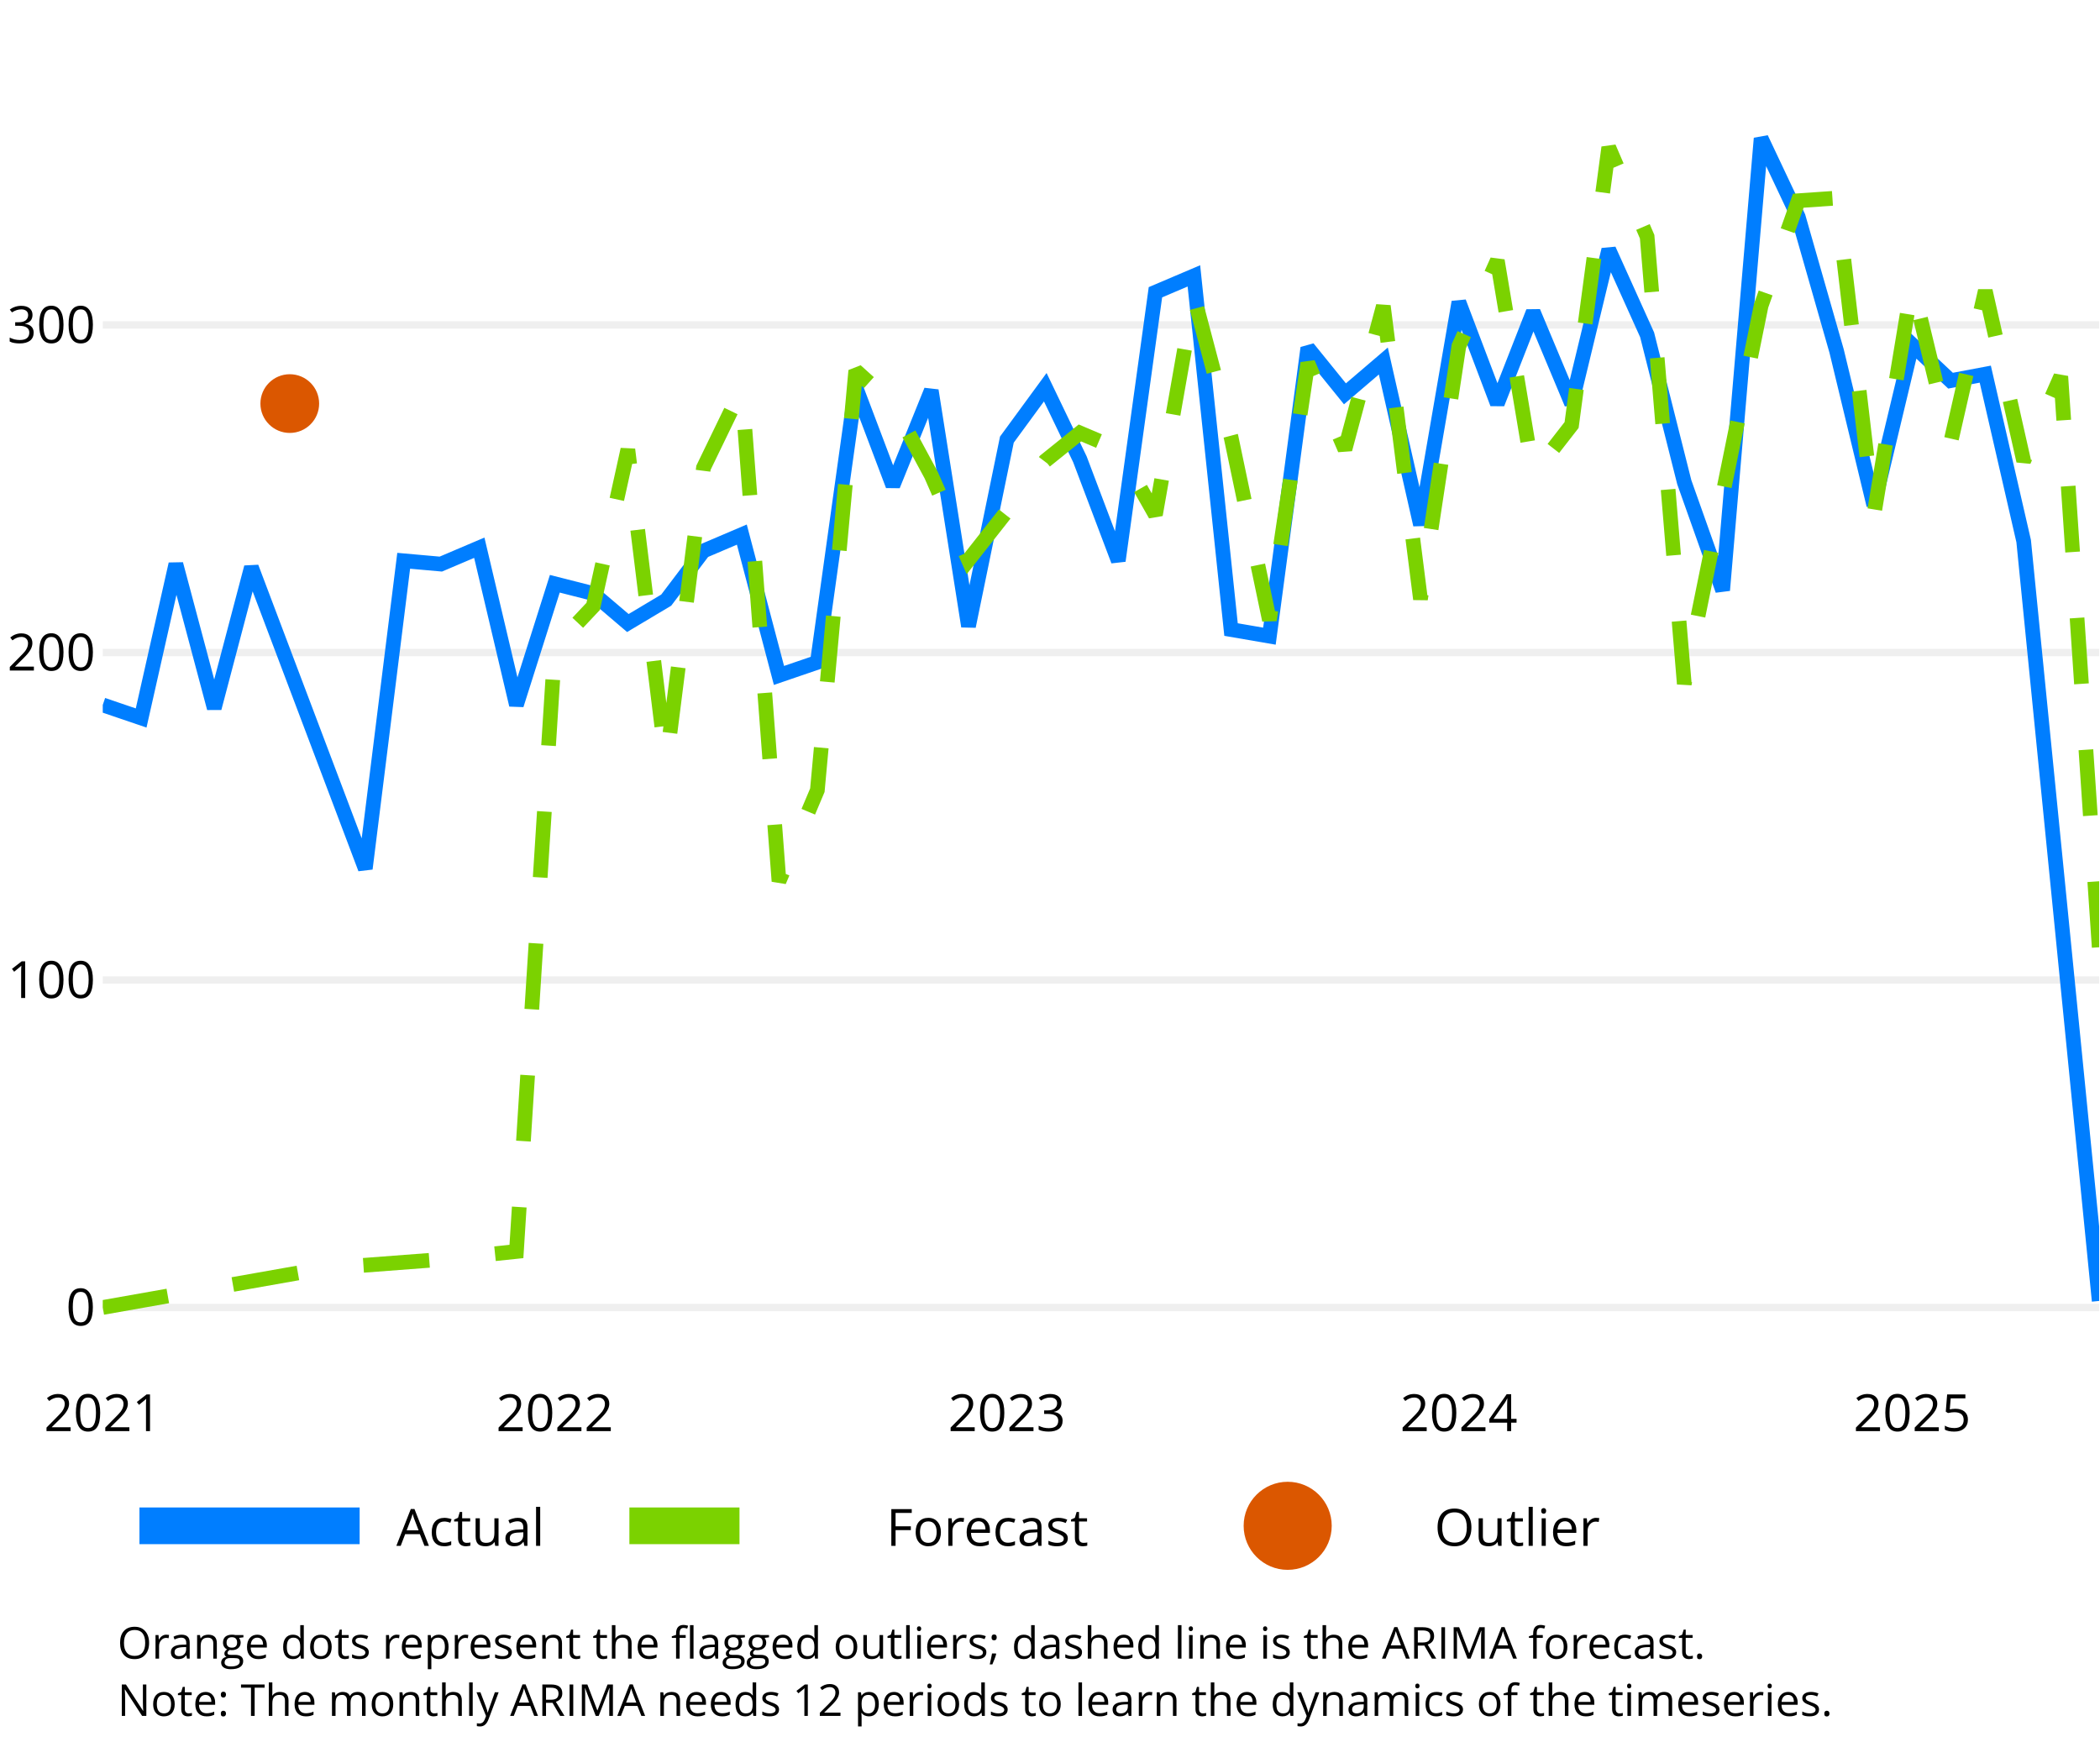
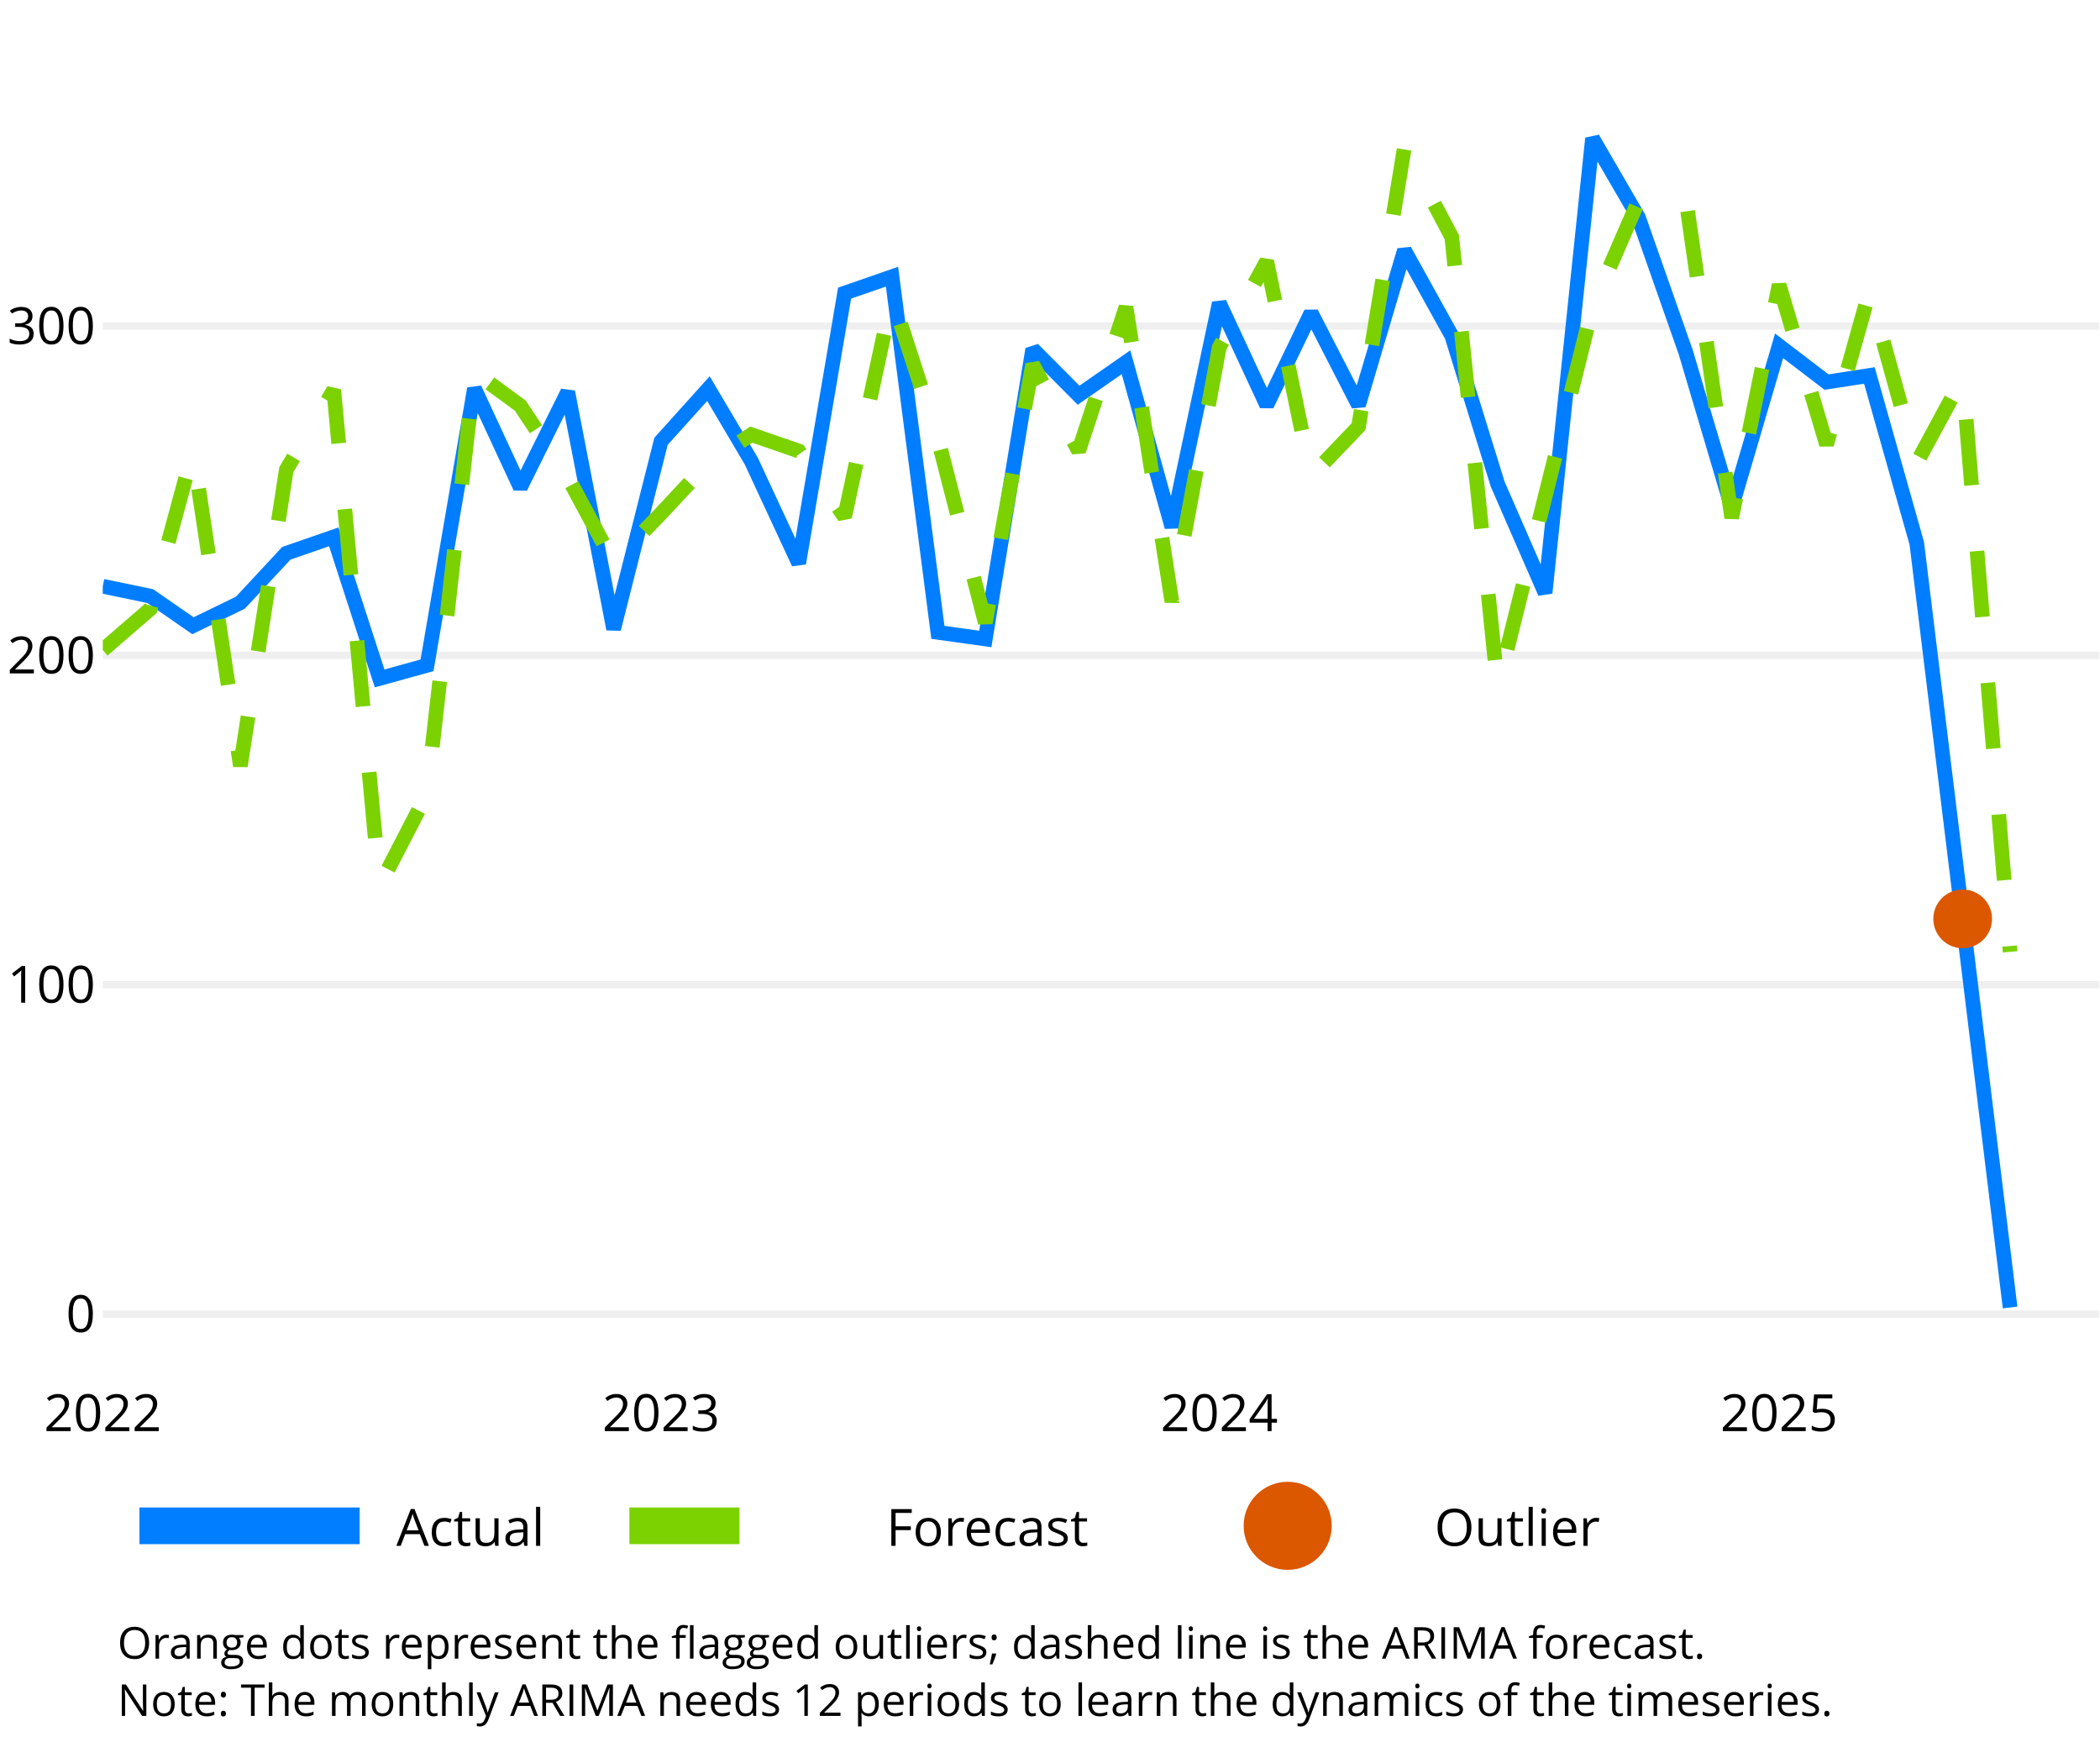
<svg xmlns="http://www.w3.org/2000/svg" class="main-svg" width="286.11" height="237.354" style="" viewBox="0 0 286.11 237.354">
  <rect x="0" y="0" width="286.11" height="237.354" style="fill: rgb(0, 0, 0); fill-opacity: 0;" />
-   <defs id="defs-933509">
+   <defs id="defs-6400b5">
    <g class="clips">
-       <clipPath id="clip933509xyplot" class="plotclip">
+       <clipPath id="clip6400b5xyplot" class="plotclip">
        <rect width="272" height="177" />
      </clipPath>
-       <clipPath class="axesclip" id="clip933509x">
+       <clipPath class="axesclip" id="clip6400b5x">
        <rect x="14" y="0" width="272" height="237.354" />
      </clipPath>
-       <clipPath class="axesclip" id="clip933509y">
+       <clipPath class="axesclip" id="clip6400b5y">
        <rect x="0" y="10" width="286.11" height="177" />
      </clipPath>
-       <clipPath class="axesclip" id="clip933509xy">
+       <clipPath class="axesclip" id="clip6400b5xy">
        <rect x="14" y="10" width="272" height="177" />
      </clipPath>
    </g>
    <g class="gradients" />
    <g class="patterns" />
  </defs>
  <g class="bglayer">
    <rect class="bg" x="14" y="10" width="272" height="177" style="fill: rgb(0, 0, 0); fill-opacity: 0; stroke-width: 0;" />
  </g>
  <g class="layer-below">
    <g class="imagelayer" />
    <g class="shapelayer" />
  </g>
  <g class="cartesianlayer">
    <g class="subplot xy">
      <g class="layer-subplot">
        <g class="shapelayer" />
        <g class="imagelayer" />
      </g>
      <g class="minor-gridlayer">
        <g class="x" />
        <g class="y" />
      </g>
      <g class="gridlayer">
        <g class="x" />
        <g class="y">
-           <path class="ygrid crisp" transform="translate(0,178.15)" d="M14,0h272" style="stroke: rgb(200, 200, 200); stroke-opacity: 0.3; stroke-width: 1px;" />
-           <path class="ygrid crisp" transform="translate(0,133.53)" d="M14,0h272" style="stroke: rgb(200, 200, 200); stroke-opacity: 0.3; stroke-width: 1px;" />
-           <path class="ygrid crisp" transform="translate(0,88.91)" d="M14,0h272" style="stroke: rgb(200, 200, 200); stroke-opacity: 0.3; stroke-width: 1px;" />
-           <path class="ygrid crisp" transform="translate(0,44.28)" d="M14,0h272" style="stroke: rgb(200, 200, 200); stroke-opacity: 0.3; stroke-width: 1px;" />
+           <path class="ygrid crisp" transform="translate(0,179.05)" d="M14,0h272" style="stroke: rgb(200, 200, 200); stroke-opacity: 0.3; stroke-width: 1px;" />
+           <path class="ygrid crisp" transform="translate(0,134.17)" d="M14,0h272" style="stroke: rgb(200, 200, 200); stroke-opacity: 0.3; stroke-width: 1px;" />
+           <path class="ygrid crisp" transform="translate(0,89.3)" d="M14,0h272" style="stroke: rgb(200, 200, 200); stroke-opacity: 0.3; stroke-width: 1px;" />
+           <path class="ygrid crisp" transform="translate(0,44.43)" d="M14,0h272" style="stroke: rgb(200, 200, 200); stroke-opacity: 0.3; stroke-width: 1px;" />
        </g>
      </g>
      <g class="zerolinelayer" />
      <g class="layer-between">
        <g class="shapelayer" />
        <g class="imagelayer" />
      </g>
      <path class="xlines-below" />
      <path class="ylines-below" />
      <g class="overlines-below" />
      <g class="xaxislayer-below" />
      <g class="yaxislayer-below" />
      <g class="overaxes-below" />
      <g class="overplot">
-         <g class="xy" transform="translate(14,10)" clip-path="url(#clip933509xyplot)">
+         <g class="xy" transform="translate(14,10)" clip-path="url(#clip6400b5xyplot)">
          <g class="scatterlayer mlayer">
-             <g class="trace scatter trace0dcfe0" style="stroke-miterlimit: 2; opacity: 1;">
+             <g class="trace scatter trace3950ef" style="stroke-miterlimit: 2; opacity: 1;">
              <g class="fills" />
              <g class="errorbars" />
              <g class="lines">
-                 <path class="js-line" d="M0,86.05L5.23,87.83L9.96,66.86L15.19,86.49L20.25,67.3L35.77,108.36L41,66.41L46.06,66.86L51.3,64.63L56.36,86.05L61.59,69.54L66.82,70.87L71.54,74.89L76.77,71.77L81.84,65.07L87.07,62.84L92.13,82.03L97.36,80.24L102.59,42.76L107.65,56.15L112.88,43.21L117.95,75.34L123.18,49.9L128.41,42.76L133.13,52.58L138.36,66.41L143.42,29.82L148.66,27.59L153.72,75.78L158.95,76.68L164.18,37.41L169.24,43.66L174.47,39.19L179.53,61.5L184.76,31.16L190,44.99L194.89,32.5L200.12,44.99L205.18,24.02L210.41,35.62L215.47,55.7L220.7,70.43L225.94,8.85L231,19.56L236.23,37.85L241.29,58.83L246.52,36.96L251.75,41.87L256.48,40.98L261.71,63.73L266.77,114.6L272,167.26" style="vector-effect: none; fill: none; stroke: rgb(0, 126, 255); stroke-opacity: 1; stroke-width: 2px; opacity: 1;" />
+                 <path class="js-line" d="M0,69.88L6.46,71.22L12.29,75.26L18.75,72.12L25.01,65.39L31.47,63.15L37.72,82.44L44.18,80.65L50.64,42.95L56.89,56.42L63.35,43.4L69.6,75.71L76.06,50.13L82.52,42.95L88.36,52.83L94.82,66.74L101.07,29.94L107.53,27.7L113.78,76.16L120.24,77.06L126.7,37.57L132.95,43.85L139.41,39.36L145.66,61.8L152.12,31.29L158.58,45.2L164.63,32.63L171.09,45.2L177.34,24.11L183.8,35.77L190.05,55.97L196.51,70.78L202.97,8.85L209.22,19.62L215.68,38.02L221.93,59.11L228.39,37.12L234.85,42.06L240.69,41.16L247.15,64.04L259.86,168.15" style="vector-effect: none; fill: none; stroke: rgb(0, 126, 255); stroke-opacity: 1; stroke-width: 2px; opacity: 1;" />
              </g>
              <g class="points" />
              <g class="text" />
            </g>
-             <g class="trace scatter trace0db701" style="stroke-miterlimit: 2; opacity: 1;">
+             <g class="trace scatter trace22c2be" style="stroke-miterlimit: 2; opacity: 1;">
              <g class="fills" />
              <g class="errorbars" />
              <g class="lines">
-                 <path class="js-line" d="M0,168.15L30.54,162.75L35.77,162.39L46.06,161.61L51.3,161.05L56.36,160.52L61.59,78.18L66.82,72.62L71.54,51.24L76.77,93.89L81.84,53.74L87.07,42.94L92.13,110.07L97.36,97.67L102.59,40.51L107.65,45.07L112.88,54.76L117.95,66.31L123.18,59.67L128.41,52.79L133.13,48.99L138.36,51.21L143.42,60.14L148.66,30.37L153.72,49.55L158.95,74.49L164.18,39.47L169.24,51.22L174.47,31.7L179.53,71.64L184.76,37.16L190,25.5L194.89,54.63L200.12,47.91L205.18,10.09L210.41,22.25L215.47,83.18L225.94,31.65L231,17.35L236.23,16.99L241.29,60.27L246.52,28.69L251.75,50.34L256.48,29.62L261.71,52.8L266.77,41.29L272,119.07" style="vector-effect: none; fill: none; stroke: rgb(123, 210, 0); stroke-opacity: 1; stroke-dasharray: 9px, 9px; stroke-width: 2px; opacity: 1;" />
+                 <path class="js-line" d="M0,78.57L6.46,72.98L12.29,51.48L18.75,94.37L25.01,53.99L31.47,43.13L37.72,110.65L44.18,98.17L50.64,40.69L56.89,45.27L63.35,55.02L69.6,66.64L76.06,59.96L82.52,53.03L88.36,49.22L94.82,51.45L101.07,60.43L107.53,30.49L113.78,49.78L120.24,74.86L126.7,39.65L132.95,51.45L139.41,31.83L145.66,71.99L152.12,37.32L158.58,25.59L164.63,54.89L171.09,48.13L177.34,10.1L183.8,22.32L190.05,83.6L202.97,31.78L209.22,17.39L215.68,17.04L221.93,60.56L228.39,28.81L234.85,50.57L240.69,29.74L247.15,53.05L253.4,41.47L259.86,119.69" style="vector-effect: none; fill: none; stroke: rgb(123, 210, 0); stroke-opacity: 1; stroke-dasharray: 9px, 9px; stroke-width: 2px; opacity: 1;" />
              </g>
              <g class="points" />
              <g class="text" />
            </g>
-             <g class="trace scatter trace212253" style="stroke-miterlimit: 2; opacity: 1;">
+             <g class="trace scatter traceb0e7ea" style="stroke-miterlimit: 2; opacity: 1;">
              <g class="fills" />
              <g class="errorbars" />
              <g class="lines" />
              <g class="points">
-                 <path class="point" transform="translate(25.48,44.99)" d="M4,0A4,4 0 1,1 0,-4A4,4 0 0,1 4,0Z" style="opacity: 1; stroke-width: 0px; fill: rgb(219, 87, 0); fill-opacity: 1;" />
+                 <path class="point" transform="translate(253.4,115.2)" d="M4,0A4,4 0 1,1 0,-4A4,4 0 0,1 4,0Z" style="opacity: 1; stroke-width: 0px; fill: rgb(219, 87, 0); fill-opacity: 1;" />
              </g>
              <g class="text" />
            </g>
          </g>
        </g>
      </g>
      <path class="xlines-above crisp" d="M0,0" style="fill: none;" />
      <path class="ylines-above crisp" d="M0,0" style="fill: none;" />
      <g class="overlines-above" />
      <g class="xaxislayer-above">
        <g class="xtick">
-           <text text-anchor="middle" x="0" y="195" transform="translate(14,0)" style="font-family: 'Open Sans', verdana, arial, sans-serif; font-size: 7px; fill: rgb(0, 0, 0); fill-opacity: 1; white-space: pre; opacity: 1;">2021</text>
-         </g>
-         <g class="xtick">
-           <text text-anchor="middle" x="0" y="195" style="font-family: 'Open Sans', verdana, arial, sans-serif; font-size: 7px; fill: rgb(0, 0, 0); fill-opacity: 1; white-space: pre; opacity: 1;" transform="translate(75.59,0)">2022</text>
-         </g>
-         <g class="xtick">
-           <text text-anchor="middle" x="0" y="195" style="font-family: 'Open Sans', verdana, arial, sans-serif; font-size: 7px; fill: rgb(0, 0, 0); fill-opacity: 1; white-space: pre; opacity: 1;" transform="translate(137.18,0)">2023</text>
-         </g>
-         <g class="xtick">
-           <text text-anchor="middle" x="0" y="195" style="font-family: 'Open Sans', verdana, arial, sans-serif; font-size: 7px; fill: rgb(0, 0, 0); fill-opacity: 1; white-space: pre; opacity: 1;" transform="translate(198.76,0)">2024</text>
-         </g>
-         <g class="xtick">
-           <text text-anchor="middle" x="0" y="195" style="font-family: 'Open Sans', verdana, arial, sans-serif; font-size: 7px; fill: rgb(0, 0, 0); fill-opacity: 1; white-space: pre; opacity: 1;" transform="translate(260.52,0)">2025</text>
+           <text text-anchor="middle" x="0" y="195" transform="translate(14,0)" style="font-family: 'Open Sans', verdana, arial, sans-serif; font-size: 7px; fill: rgb(0, 0, 0); fill-opacity: 1; white-space: pre; opacity: 1;">2022</text>
+         </g>
+         <g class="xtick">
+           <text text-anchor="middle" x="0" y="195" style="font-family: 'Open Sans', verdana, arial, sans-serif; font-size: 7px; fill: rgb(0, 0, 0); fill-opacity: 1; white-space: pre; opacity: 1;" transform="translate(90.06,0)">2023</text>
+         </g>
+         <g class="xtick">
+           <text text-anchor="middle" x="0" y="195" style="font-family: 'Open Sans', verdana, arial, sans-serif; font-size: 7px; fill: rgb(0, 0, 0); fill-opacity: 1; white-space: pre; opacity: 1;" transform="translate(166.12,0)">2024</text>
+         </g>
+         <g class="xtick">
+           <text text-anchor="middle" x="0" y="195" style="font-family: 'Open Sans', verdana, arial, sans-serif; font-size: 7px; fill: rgb(0, 0, 0); fill-opacity: 1; white-space: pre; opacity: 1;" transform="translate(242.39,0)">2025</text>
        </g>
      </g>
      <g class="yaxislayer-above">
        <g class="ytick">
-           <text text-anchor="end" x="13" y="2.45" transform="translate(0,178.15)" style="font-family: 'Open Sans', verdana, arial, sans-serif; font-size: 7px; fill: rgb(0, 0, 0); fill-opacity: 1; white-space: pre; opacity: 1;">0</text>
-         </g>
-         <g class="ytick">
-           <text text-anchor="end" x="13" y="2.45" style="font-family: 'Open Sans', verdana, arial, sans-serif; font-size: 7px; fill: rgb(0, 0, 0); fill-opacity: 1; white-space: pre; opacity: 1;" transform="translate(0,133.53)">100</text>
-         </g>
-         <g class="ytick">
-           <text text-anchor="end" x="13" y="2.45" style="font-family: 'Open Sans', verdana, arial, sans-serif; font-size: 7px; fill: rgb(0, 0, 0); fill-opacity: 1; white-space: pre; opacity: 1;" transform="translate(0,88.91)">200</text>
-         </g>
-         <g class="ytick">
-           <text text-anchor="end" x="13" y="2.45" style="font-family: 'Open Sans', verdana, arial, sans-serif; font-size: 7px; fill: rgb(0, 0, 0); fill-opacity: 1; white-space: pre; opacity: 1;" transform="translate(0,44.28)">300</text>
+           <text text-anchor="end" x="13" y="2.45" transform="translate(0,179.05)" style="font-family: 'Open Sans', verdana, arial, sans-serif; font-size: 7px; fill: rgb(0, 0, 0); fill-opacity: 1; white-space: pre; opacity: 1;">0</text>
+         </g>
+         <g class="ytick">
+           <text text-anchor="end" x="13" y="2.45" style="font-family: 'Open Sans', verdana, arial, sans-serif; font-size: 7px; fill: rgb(0, 0, 0); fill-opacity: 1; white-space: pre; opacity: 1;" transform="translate(0,134.17)">100</text>
+         </g>
+         <g class="ytick">
+           <text text-anchor="end" x="13" y="2.45" style="font-family: 'Open Sans', verdana, arial, sans-serif; font-size: 7px; fill: rgb(0, 0, 0); fill-opacity: 1; white-space: pre; opacity: 1;" transform="translate(0,89.3)">200</text>
+         </g>
+         <g class="ytick">
+           <text text-anchor="end" x="13" y="2.45" style="font-family: 'Open Sans', verdana, arial, sans-serif; font-size: 7px; fill: rgb(0, 0, 0); fill-opacity: 1; white-space: pre; opacity: 1;" transform="translate(0,44.43)">300</text>
        </g>
      </g>
      <g class="overaxes-above" />
    </g>
  </g>
  <g class="polarlayer" />
  <g class="smithlayer" />
  <g class="ternarylayer" />
  <g class="geolayer" />
  <g class="funnelarealayer" />
  <g class="pielayer" />
  <g class="iciclelayer" />
  <g class="treemaplayer" />
  <g class="sunburstlayer" />
  <g class="glimages" />
-   <defs id="topdefs-933509">
+   <defs id="topdefs-6400b5">
    <g class="clips" />
-     <clipPath id="legend933509">
+     <clipPath id="legend6400b5">
      <rect width="211" height="29" x="0" y="0" />
    </clipPath>
  </defs>
  <g class="layer-above">
    <g class="imagelayer" />
    <g class="shapelayer" />
  </g>
  <g class="infolayer">
    <g class="legend" pointer-events="all" transform="translate(14,193.4)">
      <rect class="bg" shape-rendering="crispEdges" width="211" height="29" x="0" y="0" style="stroke: rgb(68, 68, 68); stroke-opacity: 1; fill: rgb(0, 0, 0); fill-opacity: 0; stroke-width: 0px;" />
-       <g class="scrollbox" transform="" clip-path="url(#legend933509)">
+       <g class="scrollbox" transform="" clip-path="url(#legend6400b5)">
        <g class="groups">
          <g class="traces" transform="translate(0,14.5)" style="opacity: 1;">
            <text class="legendtext" text-anchor="start" x="40" y="2.73" style="font-family: 'Open Sans', verdana, arial, sans-serif; font-size: 7px; fill: rgb(0, 0, 0); fill-opacity: 1; white-space: pre;">Actual</text>
            <g class="layers" style="opacity: 1;">
              <g class="legendfill" />
              <g class="legendlines">
                <path class="js-line" d="M5,0h30" style="fill: none; stroke: rgb(0, 126, 255); stroke-opacity: 1; stroke-width: 5px;" />
              </g>
              <g class="legendsymbols">
                <g class="legendpoints" />
              </g>
            </g>
            <rect class="legendtoggle" x="0" y="-9.5" width="64.25" height="19" style="fill: rgb(0, 0, 0); fill-opacity: 0;" />
          </g>
          <g class="traces" transform="translate(66.75,14.5)" style="opacity: 1;">
            <text class="legendtext" text-anchor="start" x="40" y="2.73" style="font-family: 'Open Sans', verdana, arial, sans-serif; font-size: 7px; fill: rgb(0, 0, 0); fill-opacity: 1; white-space: pre;">Forecast</text>
            <g class="layers" style="opacity: 1;">
              <g class="legendfill" />
              <g class="legendlines">
                <path class="js-line" d="M5,0h30" style="fill: none; stroke: rgb(123, 210, 0); stroke-opacity: 1; stroke-dasharray: 15px, 15px; stroke-width: 5px;" />
              </g>
              <g class="legendsymbols">
                <g class="legendpoints" />
              </g>
            </g>
            <rect class="legendtoggle" x="0" y="-9.5" width="72.188" height="19" style="fill: rgb(0, 0, 0); fill-opacity: 0;" />
          </g>
          <g class="traces" transform="translate(141.4375,14.5)" style="opacity: 1;">
            <text class="legendtext" text-anchor="start" x="40" y="2.73" style="font-family: 'Open Sans', verdana, arial, sans-serif; font-size: 7px; fill: rgb(0, 0, 0); fill-opacity: 1; white-space: pre;">Outlier</text>
            <g class="layers" style="opacity: 1;">
              <g class="legendfill" />
              <g class="legendlines" />
              <g class="legendsymbols">
                <g class="legendpoints">
                  <path class="scatterpts" transform="translate(20,0)" d="M6,0A6,6 0 1,1 0,-6A6,6 0 0,1 6,0Z" style="opacity: 1; stroke-width: 0px; fill: rgb(219, 87, 0); fill-opacity: 1;" />
                </g>
              </g>
            </g>
            <rect class="legendtoggle" x="0" y="-9.5" width="66.234" height="19" style="fill: rgb(0, 0, 0); fill-opacity: 0;" />
          </g>
        </g>
      </g>
      <rect class="scrollbar" rx="20" ry="3" width="0" height="0" x="0" y="0" style="fill: rgb(128, 139, 164); fill-opacity: 1;" />
    </g>
    <g class="g-gtitle" />
    <g class="g-xtitle" />
    <g class="g-ytitle" />
    <g class="annotation" data-index="0" style="opacity: 1;">
      <g class="annotation-text-g" transform="rotate(0,145,227.06)">
        <g class="cursor-pointer" transform="translate(14,218)">
          <rect class="bg" x="0.5" y="0.5" width="261" height="18" style="stroke-width: 1px; stroke: rgb(0, 0, 0); stroke-opacity: 0; fill: rgb(0, 0, 0); fill-opacity: 0;" />
          <text class="annotation-text" text-anchor="start" x="2" y="8" style="font-family: 'Open Sans', verdana, arial, sans-serif; font-size: 6px; fill: rgb(0, 0, 0); fill-opacity: 1; white-space: pre;">
            <tspan class="line" dy="0em" x="2" y="8">Orange dots represent the flagged outliers; dashed line is the ARIMA forecast. </tspan>
            <tspan class="line" dy="1.3em" x="2" y="8"> Note: The monthly ARIMA needs 12 periods to learn the dynamics of the timeseries.</tspan>
          </text>
        </g>
      </g>
    </g>
  </g>
</svg>
